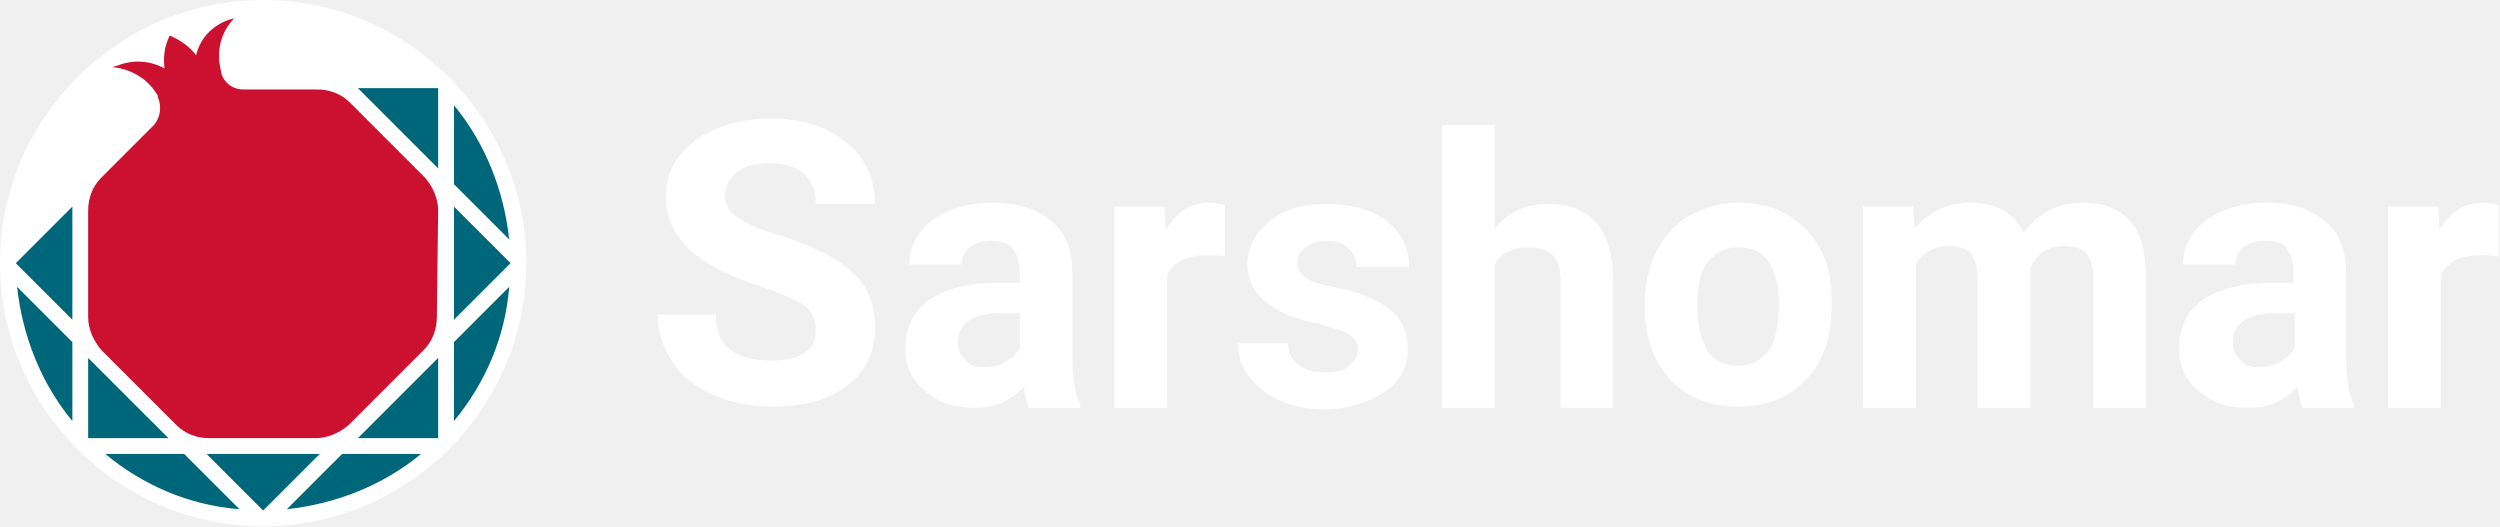
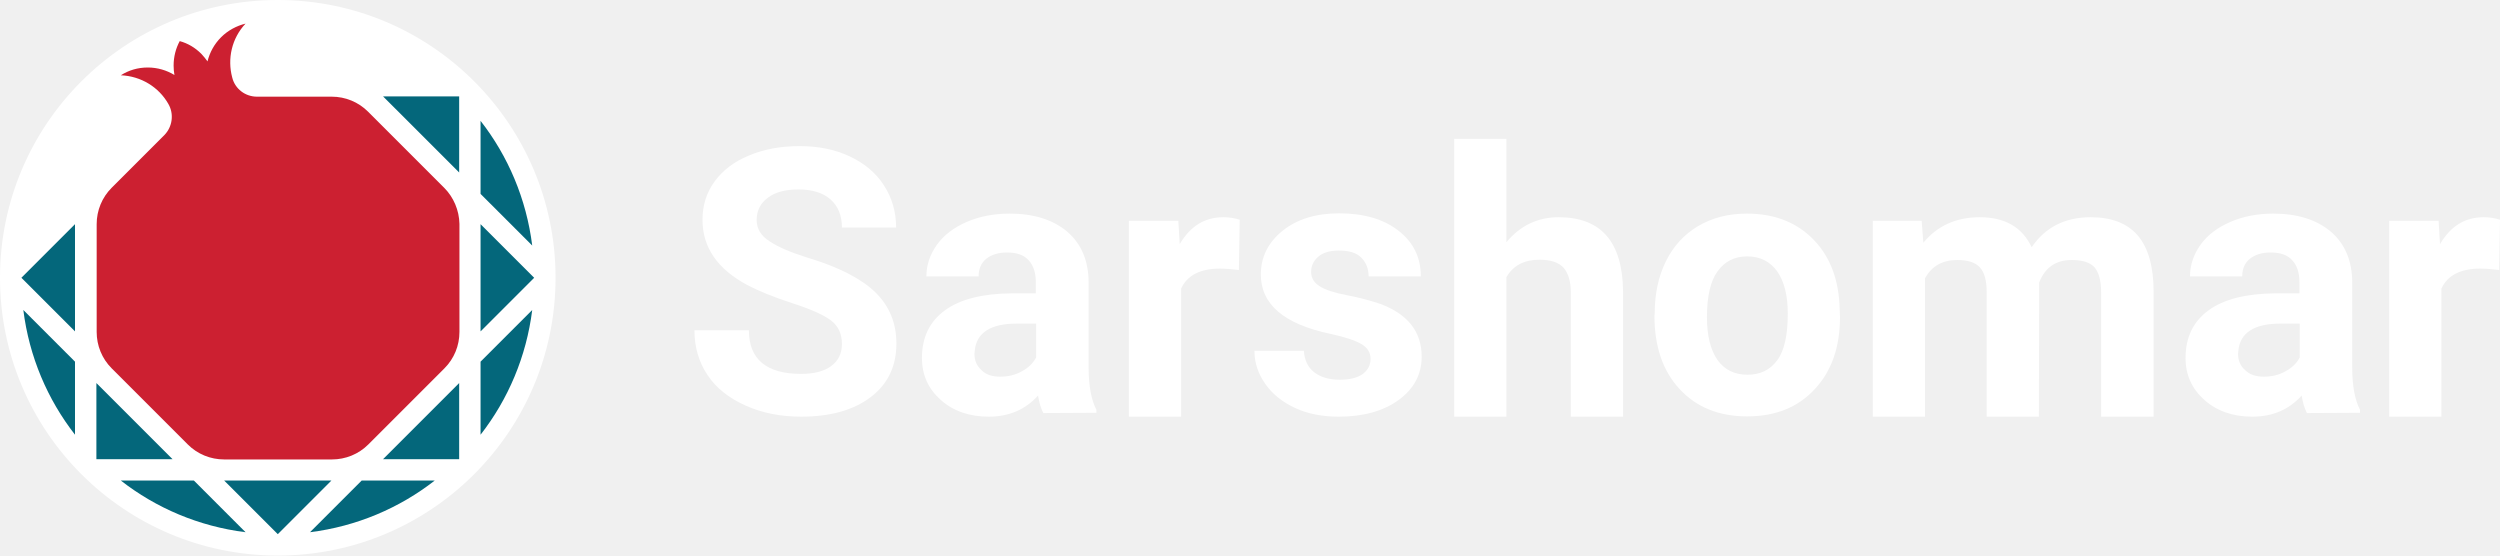
- <svg xmlns="http://www.w3.org/2000/svg" id="Layer_1" viewBox="0 0 190 40" width="190" height="40">
-   <style>
-     .st0{fill:#FFFFFF;} .st1{fill:#00667a;} .st2{fill:#CC1030;}
-   </style>
-   <path class="st0" d="M62 25.1c0-.8-.3-1.5-.9-1.9-.6-.4-1.7-.9-3.2-1.4-1.5-.5-2.7-1-3.6-1.5-2.4-1.3-3.7-3.1-3.7-5.3 0-1.2.3-2.2 1-3.1.7-.9 1.6-1.6 2.8-2.1 1.3-.5 2.6-.8 4.2-.8 1.5 0 2.9.3 4.1.8 1.2.6 2.1 1.3 2.8 2.3.7 1 1 2.2 1 3.4H62c0-1-.3-1.7-.9-2.3-.6-.5-1.5-.8-2.6-.8s-1.9.2-2.5.7c-.6.5-.9 1.1-.9 1.8s.4 1.3 1.1 1.7c.7.5 1.7.9 3.1 1.3 2.5.8 4.3 1.7 5.5 2.8 1.2 1.1 1.7 2.5 1.7 4.2 0 1.9-.7 3.3-2.1 4.4-1.4 1.1-3.3 1.6-5.7 1.6-1.7 0-3.2-.3-4.5-.9-1.4-.6-2.4-1.4-3.1-2.5-.7-1-1.1-2.3-1.1-3.6h4.4c0 2.4 1.4 3.5 4.3 3.5 1 0 1.9-.2 2.5-.6.5-.3.8-.9.8-1.7zM78.2 31c-.2-.4-.3-1.1-.4-1.6-1 1.1-2.2 1.6-3.8 1.6-1.5 0-2.7-.4-3.7-1.3-1-.8-1.5-1.9-1.5-3.2 0-1.6.6-2.8 1.8-3.7 1.2-.8 2.9-1.3 5.1-1.3h1.8v-.9c0-.7-.2-1.2-.5-1.7-.4-.4-.9-.6-1.7-.6-.7 0-1.2.2-1.6.5-.4.3-.6.8-.6 1.3h-4c0-.9.3-1.7.8-2.4s1.3-1.3 2.3-1.7c1-.4 2.1-.6 3.3-.6 1.8 0 3.3.5 4.4 1.4 1.1.9 1.6 2.2 1.6 3.9v6.5c0 1.4.2 2.8.6 3.5v.3h-3.9zm-3.4-3.1c.6 0 1.1-.1 1.6-.4s.9-.6 1.1-1.1v-2.6H76c-2 0-3.1.7-3.2 2.1v.2c0 .5.2.9.5 1.2.4.5.9.6 1.5.6zM93.1 19.5c-.5-.1-1-.1-1.4-.1-1.5 0-2.5.5-3 1.5V31h-4V15.7h3.8l.1 1.8c.8-1.4 1.9-2.1 3.3-2.1.4 0 .9.1 1.2.2v3.9zM103.2 26.6c0-.5-.2-.9-.7-1.2-.5-.3-1.3-.5-2.3-.8-3.6-.7-5.4-2.3-5.4-4.5 0-1.3.6-2.4 1.7-3.3 1.1-.9 2.6-1.3 4.3-1.3 1.9 0 3.4.4 4.6 1.3 1.1.9 1.7 2.1 1.7 3.5h-4c0-.6-.2-1.1-.6-1.4-.4-.4-.9-.6-1.7-.6-.7 0-1.2.2-1.6.5-.4.3-.6.7-.6 1.2 0 .4.2.8.6 1.1.4.3 1.1.5 2.1.7 1 .2 1.8.4 2.5.7 2.1.8 3.2 2.1 3.2 4 0 1.4-.6 2.5-1.8 3.3-1.2.8-2.7 1.3-4.6 1.3-1.3 0-2.4-.2-3.4-.7-1-.4-1.7-1.1-2.3-1.8-.6-.8-.8-1.6-.8-2.5h3.8c0 .7.3 1.3.8 1.6.5.4 1.1.6 2 .6.8 0 1.4-.1 1.7-.4.6-.5.8-.8.8-1.3zM125 23.1c0-1.5.3-2.8.9-4 .6-1.2 1.4-2.1 2.5-2.7 1.1-.6 2.3-1 3.7-1 2 0 3.7.6 5 1.9 1.3 1.2 2 2.9 2.1 5v1c0 2.3-.6 4.1-1.9 5.5-1.3 1.4-3 2.1-5.2 2.1s-3.9-.7-5.2-2.1c-1.3-1.4-1.9-3.3-1.9-5.6v-.1zm4 .3c0 1.4.3 2.5.8 3.3.5.8 1.3 1.1 2.3 1.1 1 0 1.7-.4 2.3-1.1.5-.7.8-1.9.8-3.6 0-1.4-.3-2.5-.8-3.2-.5-.8-1.3-1.1-2.3-1.1-1 0-1.7.4-2.3 1.1-.6.7-.8 1.9-.8 3.5zM145.4 15.7l.1 1.7c1.1-1.3 2.5-2 4.3-2 1.9 0 3.3.8 4 2.3 1.1-1.5 2.6-2.3 4.5-2.3 1.6 0 2.8.5 3.6 1.4.8.9 1.2 2.4 1.2 4.3V31h-4v-9.8c0-.9-.2-1.5-.5-1.9-.3-.4-.9-.6-1.8-.6-1.2 0-2 .6-2.5 1.7V31h-4v-9.8c0-.9-.2-1.5-.5-1.9-.3-.4-.9-.6-1.7-.6-1.1 0-2 .5-2.5 1.4V31h-4V15.7h3.8zM175 31c-.2-.4-.3-1.1-.4-1.6-1 1.1-2.2 1.6-3.8 1.6-1.5 0-2.7-.4-3.7-1.3-1-.8-1.5-1.9-1.5-3.2 0-1.6.6-2.8 1.8-3.7 1.2-.8 2.9-1.3 5.1-1.3h1.8v-.9c0-.7-.2-1.2-.5-1.7s-.9-.6-1.7-.6c-.7 0-1.2.2-1.6.5-.4.3-.6.8-.6 1.3h-4c0-.9.3-1.7.8-2.4s1.3-1.3 2.3-1.7c1-.4 2.1-.6 3.3-.6 1.9 0 3.3.5 4.4 1.4 1.1.9 1.6 2.2 1.6 3.9v6.5c0 1.4.2 2.8.6 3.5v.3H175zm-3.3-3.1c.6 0 1.1-.1 1.6-.4.5-.3.9-.6 1.1-1.1v-2.6h-1.5c-2 0-3.1.7-3.2 2.1v.2c0 .5.2.9.5 1.2.4.5.8.6 1.5.6zM189.9 19.5c-.5-.1-1-.1-1.4-.1-1.5 0-2.5.5-3 1.5V31h-4V15.7h3.8l.1 1.8c.8-1.4 1.9-2.1 3.3-2.1.4 0 .9.1 1.2.2v3.9zM117.6 15.5c-1.6 0-3 .6-4 1.9V9.5h-4V31h4V20.1c.5-.9 1.4-1.3 2.5-1.3.9 0 1.5.2 1.9.6.4.4.6 1 .6 1.9V31h4v-9.9c-.1-3.7-1.7-5.6-5-5.6z" />
-   <g>
-     <path class="st0" d="M40 20C40 9 31 0 20 0S0 9 0 20s9 20 20 20 20-9 20-20" />
-     <path class="st1" d="M5.5 24.3v-8.6L1.2 20zM12.8 33.3l-6.1-6.1v6.1zM24.3 34.5h-8.6l4.3 4.3zM33.3 27.2l-6.1 6.1h6.1zM34.5 15.7v8.6l4.3-4.3zM27.2 6.7l6.1 6.1V6.7zM5.5 26l-4.2-4.2c.4 3.7 1.8 7.3 4.2 10.2v-6zM14 34.5H8c2.9 2.4 6.4 3.9 10.2 4.2L14 34.5zM26 34.5l-4.2 4.2c3.7-.4 7.3-1.8 10.2-4.2h-6zM34.5 26v6c2.4-2.9 3.9-6.4 4.2-10.2L34.5 26zM34.5 14l4.2 4.2c-.4-3.7-1.8-7.3-4.2-10.2v6z" />
-     <path class="st2" d="M33.3 16c0-.9-.4-1.8-1-2.5l-5.7-5.7c-.7-.7-1.6-1-2.5-1h-5.6c-.8 0-1.5-.5-1.7-1.3v-.1c-.4-1.5 0-3 1-4-.1 0-.3.1-.4.1C16 2 15.2 3 14.9 4.2c-.5-.7-1.3-1.2-2-1.5-.4.8-.5 1.6-.4 2.5-1.1-.6-2.4-.7-3.6-.2-.1 0-.3.1-.4.1 1.4.1 2.8.9 3.5 2.2v.1c.3.7.2 1.5-.3 2.1l-4 4c-.7.7-1 1.6-1 2.5v8.1c0 .9.4 1.8 1 2.5l5.7 5.7c.7.7 1.6 1 2.5 1H24c.9 0 1.8-.4 2.5-1l5.7-5.7c.7-.7 1-1.6 1-2.5l.1-8.1z" />
-   </g>
+ <svg xmlns="http://www.w3.org/2000/svg" version="1.1" id="Layer_1" x="0px" y="0px" viewBox="0 0 900 200" style="enable-background:new 0 0 900 200;" xml:space="preserve">
+   <style type="text/css">
+ 	.st0{fill:#FFFFFF;}
+ 	.st1{fill:#04677B;}
+ 	.st2{fill:#CC2031;}
+ </style>
+   <path class="st0" d="M303.1,123.9c0-3.7-1.3-6.5-3.9-8.5s-7.3-4.1-14.1-6.3c-6.8-2.2-12.1-4.4-16.1-6.5  c-10.8-5.8-16.1-13.6-16.1-23.5c0-5.1,1.4-9.7,4.3-13.7s7-7.2,12.4-9.4c5.4-2.3,11.5-3.4,18.2-3.4c6.8,0,12.8,1.2,18.1,3.7  c5.3,2.5,9.4,5.9,12.3,10.4s4.4,9.5,4.4,15.2h-19.5c0-4.3-1.4-7.7-4.1-10.1s-6.6-3.6-11.5-3.6c-4.8,0-8.5,1-11.1,3c-2.7,2-4,4.7-4,8  c0,3.1,1.5,5.7,4.7,7.7c3.1,2.1,7.7,4,13.7,5.9c11.1,3.3,19.2,7.5,24.3,12.4c5.1,5,7.6,11.1,7.6,18.5c0,8.2-3.1,14.6-9.3,19.3  c-6.2,4.7-14.6,7-25,7c-7.3,0-14-1.3-20-4s-10.6-6.3-13.7-11c-3.1-4.6-4.7-10-4.7-16.1h19.6c0,10.4,6.3,15.7,18.8,15.7  c4.6,0,8.2-0.9,10.8-2.8C301.8,129.9,303.1,127.2,303.1,123.9z" />
+   <path class="st0" d="M375.6,148.7c-0.9-1.7-1.5-3.8-1.9-6.3c-4.6,5.1-10.5,7.6-17.8,7.6c-6.9,0-12.7-2-17.2-6s-6.8-9-6.8-15.1  c0-7.5,2.8-13.2,8.3-17.2s13.5-6,24-6.1h8.7v-4c0-3.3-0.8-5.9-2.5-7.8c-1.7-2-4.3-2.9-7.9-2.9c-3.2,0-5.6,0.8-7.5,2.3  c-1.8,1.5-2.7,3.6-2.7,6.3h-18.8c0-4.1,1.3-7.9,3.8-11.4s6.1-6.2,10.7-8.2s9.8-3,15.5-3c8.7,0,15.6,2.2,20.7,6.5  c5.1,4.4,7.7,10.5,7.7,18.4v30.5c0,6.7,1,11.8,2.8,15.2v1.1L375.6,148.7L375.6,148.7z M360.1,135.6c2.8,0,5.4-0.6,7.7-1.9  c2.3-1.2,4.1-2.9,5.2-5v-12.2h-7c-9.4,0-14.5,3.3-15.1,9.8l-0.1,1.1c0,2.3,0.8,4.3,2.5,5.8C354.9,134.9,357.2,135.6,360.1,135.6z" />
+   <path class="st0" d="M446,97.2c-2.5-0.3-4.8-0.5-6.8-0.5c-7.1,0-11.8,2.4-14,7.2V150h-18.8V79.5h17.8l0.5,8.4  c3.8-6.5,9-9.7,15.7-9.7c2.1,0,4,0.3,5.9,0.9L446,97.2z" />
+   <path class="st0" d="M493.4,129.2c0-2.3-1.1-4.1-3.4-5.4s-5.9-2.5-11-3.6c-16.7-3.5-25.1-10.6-25.1-21.4c0-6.2,2.6-11.5,7.8-15.7  c5.2-4.2,12-6.3,20.4-6.3c8.9,0,16.1,2.1,21.4,6.3c5.4,4.2,8,9.7,8,16.4h-18.8c0-2.7-0.9-5-2.6-6.7c-1.7-1.8-4.4-2.6-8.1-2.6  c-3.2,0-5.7,0.7-7.4,2.2c-1.7,1.4-2.6,3.3-2.6,5.5c0,2.1,1,3.8,3,5.1c2,1.3,5.3,2.4,10,3.3s8.6,2,11.9,3.1c9.9,3.7,14.9,10,14.9,19  c0,6.4-2.8,11.6-8.3,15.6s-12.8,6-21.5,6c-5.9,0-11.2-1-15.7-3.1c-4.6-2.1-8.2-5-10.8-8.7c-2.6-3.7-3.9-7.6-3.9-11.9h17.8  c0.2,3.3,1.4,5.9,3.7,7.7c2.3,1.8,5.4,2.7,9.2,2.7c3.6,0,6.4-0.7,8.2-2C492.4,133.3,493.4,131.5,493.4,129.2z" />
+   <path class="st0" d="M542.3,87.2c5-6,11.3-9,18.8-9c15.3,0,23,8.9,23.2,26.6V150h-18.8v-44.6c0-4.1-0.9-7-2.6-9  c-1.7-1.9-4.6-2.9-8.7-2.9c-5.5,0-9.5,2.1-11.9,6.3V150h-18.8V50h18.8V87.2z" />
+   <path class="st0" d="M595.7,112.8c0-7,1.3-13.2,4-18.7s6.6-9.7,11.6-12.7c5.1-3,10.9-4.5,17.6-4.5c9.5,0,17.3,2.9,23.3,8.7  c6,5.8,9.4,13.7,10,23.7l0.2,4.8c0,10.8-3,19.5-9.1,26c-6,6.5-14.1,9.8-24.3,9.8s-18.3-3.3-24.3-9.8c-6.1-6.5-9.1-15.4-9.1-26.5  L595.7,112.8L595.7,112.8z M614.5,114.2c0,6.7,1.3,11.8,3.8,15.4c2.5,3.5,6.1,5.3,10.8,5.3c4.6,0,8.1-1.7,10.7-5.2  c2.6-3.5,3.8-9.1,3.8-16.8c0-6.6-1.3-11.6-3.8-15.2c-2.6-3.6-6.2-5.4-10.8-5.4s-8.1,1.8-10.7,5.4  C615.8,101.1,614.5,106.7,614.5,114.2z" />
+   <path class="st0" d="M691.8,79.5l0.6,7.9c5-6.1,11.8-9.2,20.3-9.2c9.1,0,15.3,3.6,18.7,10.8c4.9-7.2,12-10.8,21.2-10.8  c7.6,0,13.3,2.2,17.1,6.7c3.7,4.4,5.6,11.2,5.6,20.1v45h-18.9v-44.9c0-4-0.8-6.9-2.3-8.8c-1.6-1.8-4.3-2.7-8.3-2.7  c-5.7,0-9.6,2.7-11.7,8.1L734,150h-18.8v-44.9c0-4.1-0.8-7-2.4-8.8c-1.6-1.8-4.3-2.7-8.2-2.7c-5.3,0-9.2,2.2-11.6,6.6V150h-18.8  V79.5H691.8z" />
+   <path class="st0" d="M830.5,148.7c-0.9-1.7-1.5-3.8-1.9-6.3c-4.6,5.1-10.5,7.6-17.8,7.6c-6.9,0-12.7-2-17.2-6s-6.8-9-6.8-15.1  c0-7.5,2.8-13.2,8.3-17.2s13.5-6,24-6.1h8.7v-4c0-3.3-0.8-5.9-2.5-7.8c-1.7-2-4.3-2.9-7.9-2.9c-3.2,0-5.6,0.8-7.5,2.3  c-1.8,1.5-2.7,3.6-2.7,6.3h-18.8c0-4.1,1.3-7.9,3.8-11.4s6.1-6.2,10.7-8.2c4.6-2,9.8-3,15.5-3c8.7,0,15.6,2.2,20.7,6.5  c5.1,4.4,7.7,10.5,7.7,18.4v30.5c0,6.7,1,11.8,2.8,15.2v1.1L830.5,148.7L830.5,148.7z M815,135.6c2.8,0,5.4-0.6,7.7-1.9  c2.3-1.2,4.1-2.9,5.2-5v-12.2h-7c-9.4,0-14.5,3.3-15.1,9.8l-0.1,1.1c0,2.3,0.8,4.3,2.5,5.8C809.9,134.9,812.1,135.6,815,135.6z" />
+   <path class="st0" d="M899.7,97.2c-2.5-0.3-4.8-0.5-6.8-0.5c-7.1,0-11.8,2.4-14,7.2V150h-18.8V79.5h17.8l0.5,8.4  c3.8-6.5,9-9.7,15.7-9.7c2.1,0,4,0.3,5.9,0.9L899.7,97.2z" />
+   <circle class="st0" cx="100" cy="100" r="100" />
+   <path class="st1" d="M27,130.2L8.4,111.6c2.1,16.8,8.7,32.2,18.6,44.9V130.2z" />
+   <path class="st1" d="M69.8,173H43.5c12.7,9.9,28.1,16.5,44.9,18.6L69.8,173z" />
+   <path class="st1" d="M173,43.5v26.3l18.6,18.6C189.5,71.6,182.9,56.2,173,43.5z" />
+   <path class="st1" d="M130.2,173l-18.6,18.6c16.8-2.1,32.2-8.7,44.9-18.6H130.2z" />
+   <path class="st1" d="M173,130.2v26.3c9.9-12.7,16.5-28.1,18.6-44.9L173,130.2z" />
+   <polygon class="st1" points="165.3,62.1 165.3,34.7 137.9,34.7 " />
+   <polygon class="st1" points="173,119.3 192.3,100 173,80.7 " />
+   <polygon class="st1" points="165.3,137.9 165.3,165.3 137.9,165.3 " />
+   <polygon class="st1" points="119.3,173 100,192.3 80.7,173 " />
+   <polygon class="st1" points="34.7,165.3 62.1,165.3 34.7,137.9 " />
+   <polygon class="st1" points="27,119.3 7.7,100 27,80.7 " />
+   <path class="st2" d="M159.9,67.6l-27.4-27.4c-3.5-3.5-8.2-5.4-13.1-5.4H92.5c-4.2,0-7.9-2.8-8.9-6.9c-1.8-6.7-0.2-14.1,4.8-19.4  c-3.2,0.8-6.3,2.4-8.8,4.9s-4.1,5.5-4.9,8.7c-0.6-0.9-1.4-1.8-2.2-2.7c-2.3-2.3-4.9-3.8-7.8-4.6c-1.4,2.6-2.2,5.6-2.2,8.8  c0,1.2,0.1,2.3,0.3,3.4c-2.8-1.7-6.1-2.7-9.6-2.7c-3.6,0-6.9,1-9.7,2.8c7.3,0.3,13.7,4.3,17.1,10.3c2.1,3.6,1.5,8.2-1.4,11.2l-19,19  c-3.5,3.5-5.4,8.2-5.4,13.1v38.8c0,4.9,1.9,9.6,5.4,13.1L67.6,160c3.5,3.5,8.2,5.4,13.1,5.4h38.8c4.9,0,9.6-1.9,13.1-5.4l27.4-27.4  c3.5-3.5,5.4-8.2,5.4-13.1V80.6C165.3,75.7,163.3,71,159.9,67.6z" />
</svg>
